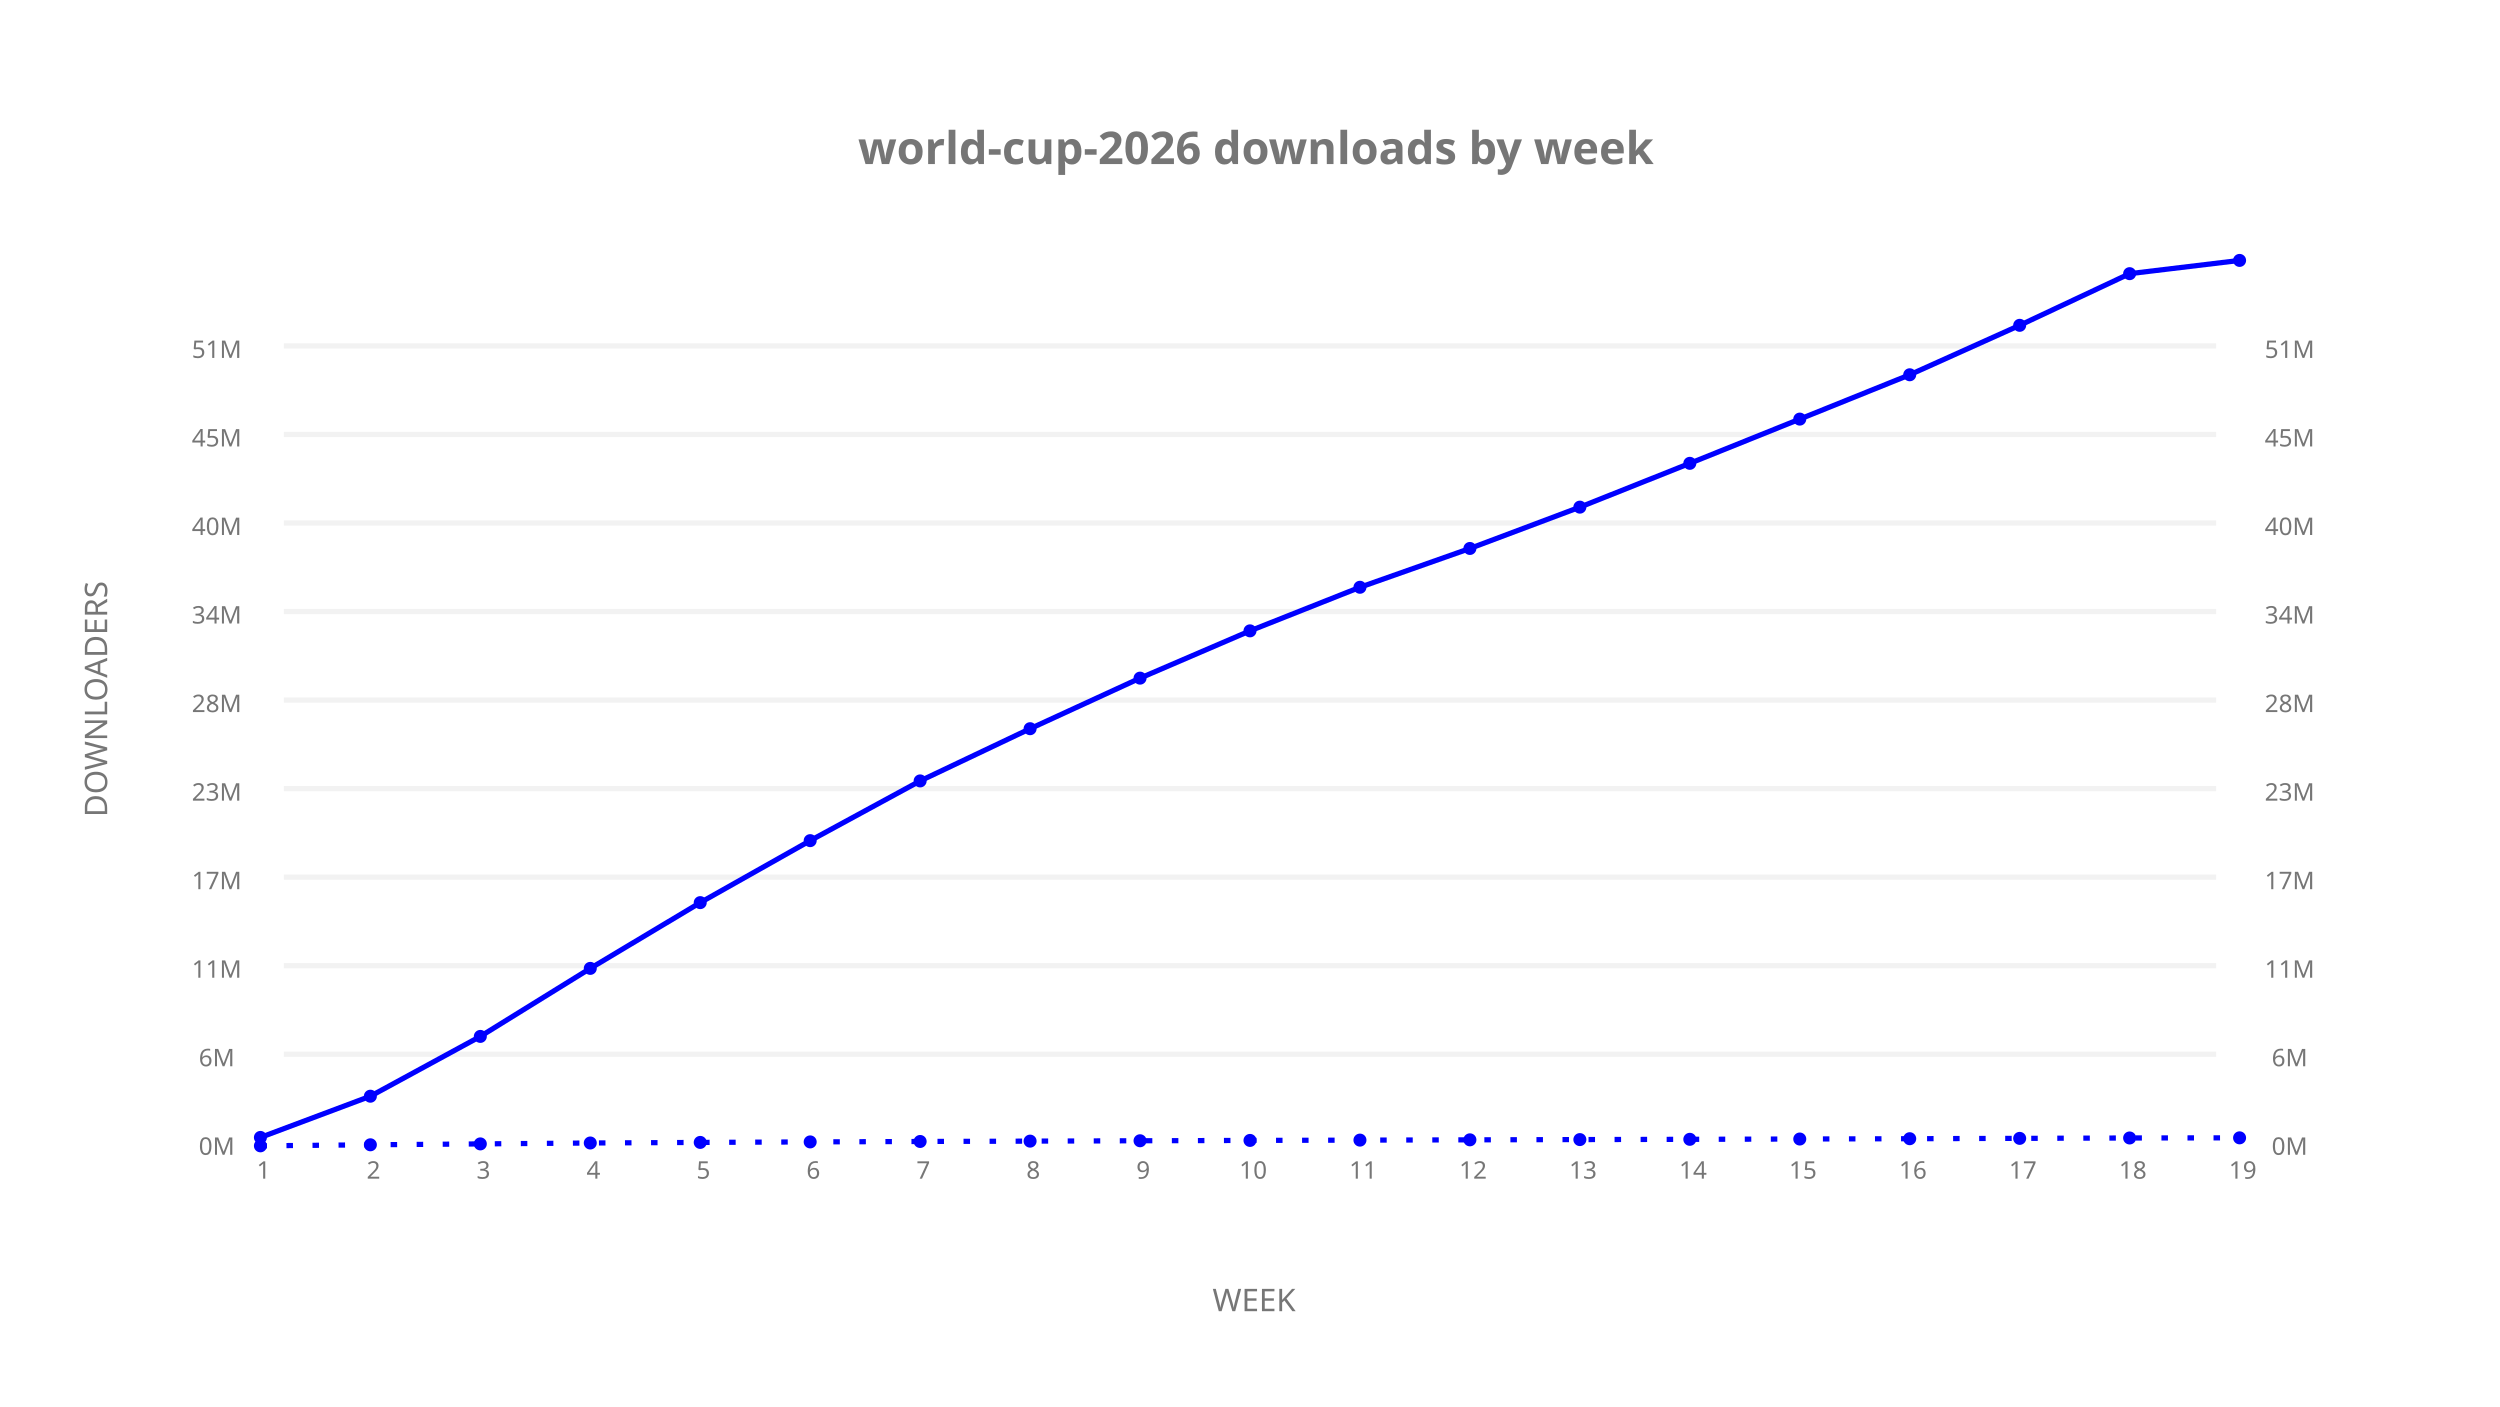
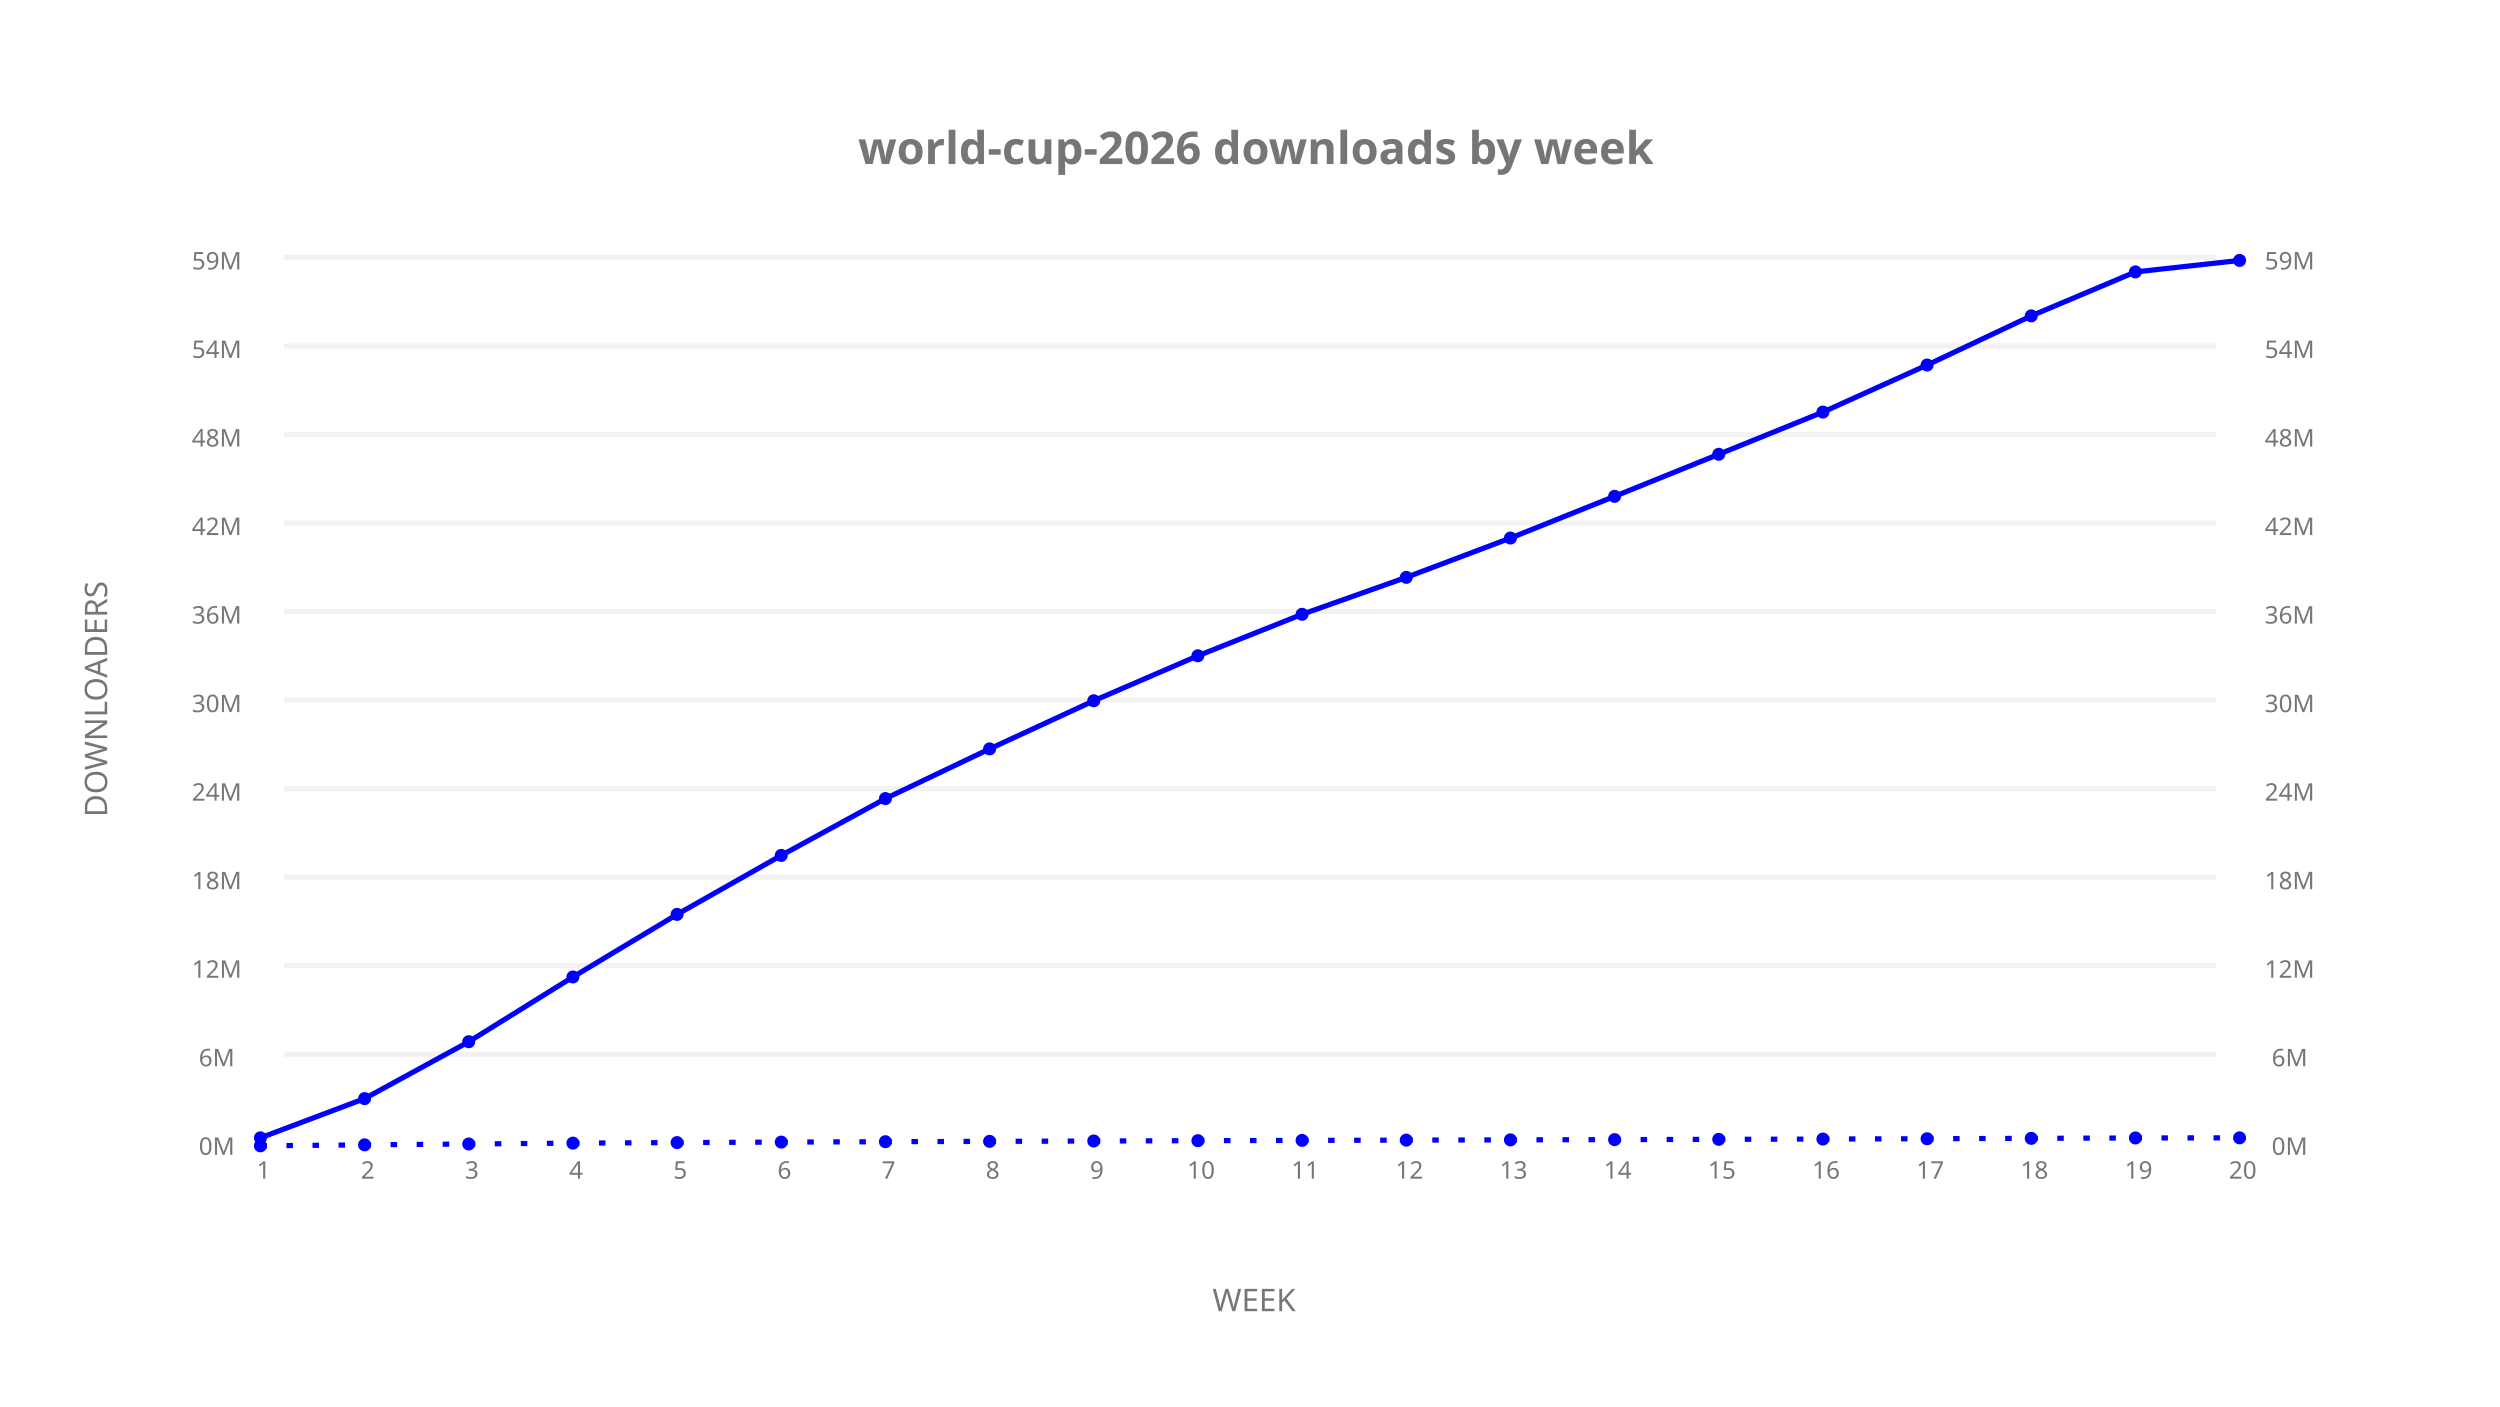
<svg xmlns="http://www.w3.org/2000/svg" xml:space="preserve" id="world-cup-2026-downloads-by-week-world-cup-2026-week" x="0px" y="0px" width="1920px" height="1080px" viewBox="0 0 1920 1080" enable-background="new 0 0 1920 1080" role="img">
  <g id="annotations">
    <text x="960" y="126" font-family="Atkinson Hyperlegible" font-size="26pt" text-anchor="middle" text-align="center" font-weight="600" font-style="normal" style="fill:rgb(118,118,118); fill-opacity:1; stroke:rgb(118,118,118); stroke-opacity:0; stroke-width:0.5"> world-cup-2026 downloads by week</text>
    <g id="axes-lines">
      <text x="960" y="1007" font-family="Atkinson Hyperlegible" font-size="18pt" text-anchor="middle" text-align="center" font-weight="500" font-style="normal" style="fill:rgb(118,118,118); fill-opacity:1; stroke:rgb(118,118,118); stroke-opacity:0; stroke-width:0.5"> WEEK</text>
      <text x="73" y="540" font-family="Atkinson Hyperlegible" font-size="18pt" text-anchor="middle" text-align="center" dominant-baseline="central" font-weight="500" font-style="normal" style="fill:rgb(118,118,118); fill-opacity:1; stroke:rgb(118,118,118); stroke-opacity:0; stroke-width:0.5" transform="rotate(-90,73,540)"> DOWNLOADERS</text>
    </g>
    <g id="tic-y-label-lines">
-       <line x1="218" y1="809.651" x2="1702" y2="809.651" style="fill:rgb(0,0,255); fill-opacity:0; stroke:rgb(242,242,242); stroke-opacity:1; stroke-width:4" />
-       <line x1="218" y1="741.651" x2="1702" y2="741.651" style="fill:rgb(0,0,255); fill-opacity:0; stroke:rgb(242,242,242); stroke-opacity:1; stroke-width:4" />
-       <line x1="218" y1="673.651" x2="1702" y2="673.651" style="fill:rgb(0,0,255); fill-opacity:0; stroke:rgb(242,242,242); stroke-opacity:1; stroke-width:4" />
-       <line x1="218" y1="605.651" x2="1702" y2="605.651" style="fill:rgb(0,0,255); fill-opacity:0; stroke:rgb(242,242,242); stroke-opacity:1; stroke-width:4" />
-       <line x1="218" y1="537.651" x2="1702" y2="537.651" style="fill:rgb(0,0,255); fill-opacity:0; stroke:rgb(242,242,242); stroke-opacity:1; stroke-width:4" />
-       <line x1="218" y1="469.651" x2="1702" y2="469.651" style="fill:rgb(0,0,255); fill-opacity:0; stroke:rgb(242,242,242); stroke-opacity:1; stroke-width:4" />
-       <line x1="218" y1="401.651" x2="1702" y2="401.651" style="fill:rgb(0,0,255); fill-opacity:0; stroke:rgb(242,242,242); stroke-opacity:1; stroke-width:4" />
-       <line x1="218" y1="333.651" x2="1702" y2="333.651" style="fill:rgb(0,0,255); fill-opacity:0; stroke:rgb(242,242,242); stroke-opacity:1; stroke-width:4" />
-       <line x1="218" y1="265.651" x2="1702" y2="265.651" style="fill:rgb(0,0,255); fill-opacity:0; stroke:rgb(242,242,242); stroke-opacity:1; stroke-width:4" />
+       <line x1="218" y1="809.668" x2="1702" y2="809.668" style="fill:rgb(0,0,255); fill-opacity:0; stroke:rgb(242,242,242); stroke-opacity:1; stroke-width:4" />
+       <line x1="218" y1="741.668" x2="1702" y2="741.668" style="fill:rgb(0,0,255); fill-opacity:0; stroke:rgb(242,242,242); stroke-opacity:1; stroke-width:4" />
+       <line x1="218" y1="673.668" x2="1702" y2="673.668" style="fill:rgb(0,0,255); fill-opacity:0; stroke:rgb(242,242,242); stroke-opacity:1; stroke-width:4" />
+       <line x1="218" y1="605.668" x2="1702" y2="605.668" style="fill:rgb(0,0,255); fill-opacity:0; stroke:rgb(242,242,242); stroke-opacity:1; stroke-width:4" />
+       <line x1="218" y1="537.668" x2="1702" y2="537.668" style="fill:rgb(0,0,255); fill-opacity:0; stroke:rgb(242,242,242); stroke-opacity:1; stroke-width:4" />
+       <line x1="218" y1="469.668" x2="1702" y2="469.668" style="fill:rgb(0,0,255); fill-opacity:0; stroke:rgb(242,242,242); stroke-opacity:1; stroke-width:4" />
+       <line x1="218" y1="401.668" x2="1702" y2="401.668" style="fill:rgb(0,0,255); fill-opacity:0; stroke:rgb(242,242,242); stroke-opacity:1; stroke-width:4" />
+       <line x1="218" y1="333.668" x2="1702" y2="333.668" style="fill:rgb(0,0,255); fill-opacity:0; stroke:rgb(242,242,242); stroke-opacity:1; stroke-width:4" />
+       <line x1="218" y1="265.668" x2="1702" y2="265.668" style="fill:rgb(0,0,255); fill-opacity:0; stroke:rgb(242,242,242); stroke-opacity:1; stroke-width:4" />
+       <line x1="218" y1="197.668" x2="1702" y2="197.668" style="fill:rgb(0,0,255); fill-opacity:0; stroke:rgb(242,242,242); stroke-opacity:1; stroke-width:4" />
    </g>
    <g id="tic-x-labels">
      <text x="200" y="898" font-family="Atkinson Hyperlegible" font-size="14pt" text-anchor="middle" text-align="center" dominant-baseline="central" font-weight="400" font-style="normal" style="fill:rgb(118,118,118); fill-opacity:1; stroke:rgb(118,118,118); stroke-opacity:0; stroke-width:0.5"> 1</text>
-       <text x="284.444" y="898" font-family="Atkinson Hyperlegible" font-size="14pt" text-anchor="middle" text-align="center" dominant-baseline="central" font-weight="400" font-style="normal" style="fill:rgb(118,118,118); fill-opacity:1; stroke:rgb(118,118,118); stroke-opacity:0; stroke-width:0.5"> 2</text>
-       <text x="368.889" y="898" font-family="Atkinson Hyperlegible" font-size="14pt" text-anchor="middle" text-align="center" dominant-baseline="central" font-weight="400" font-style="normal" style="fill:rgb(118,118,118); fill-opacity:1; stroke:rgb(118,118,118); stroke-opacity:0; stroke-width:0.5"> 3</text>
-       <text x="453.333" y="898" font-family="Atkinson Hyperlegible" font-size="14pt" text-anchor="middle" text-align="center" dominant-baseline="central" font-weight="400" font-style="normal" style="fill:rgb(118,118,118); fill-opacity:1; stroke:rgb(118,118,118); stroke-opacity:0; stroke-width:0.5"> 4</text>
-       <text x="537.778" y="898" font-family="Atkinson Hyperlegible" font-size="14pt" text-anchor="middle" text-align="center" dominant-baseline="central" font-weight="400" font-style="normal" style="fill:rgb(118,118,118); fill-opacity:1; stroke:rgb(118,118,118); stroke-opacity:0; stroke-width:0.5"> 5</text>
-       <text x="622.222" y="898" font-family="Atkinson Hyperlegible" font-size="14pt" text-anchor="middle" text-align="center" dominant-baseline="central" font-weight="400" font-style="normal" style="fill:rgb(118,118,118); fill-opacity:1; stroke:rgb(118,118,118); stroke-opacity:0; stroke-width:0.5"> 6</text>
-       <text x="706.667" y="898" font-family="Atkinson Hyperlegible" font-size="14pt" text-anchor="middle" text-align="center" dominant-baseline="central" font-weight="400" font-style="normal" style="fill:rgb(118,118,118); fill-opacity:1; stroke:rgb(118,118,118); stroke-opacity:0; stroke-width:0.5"> 7</text>
-       <text x="791.111" y="898" font-family="Atkinson Hyperlegible" font-size="14pt" text-anchor="middle" text-align="center" dominant-baseline="central" font-weight="400" font-style="normal" style="fill:rgb(118,118,118); fill-opacity:1; stroke:rgb(118,118,118); stroke-opacity:0; stroke-width:0.5"> 8</text>
-       <text x="875.556" y="898" font-family="Atkinson Hyperlegible" font-size="14pt" text-anchor="middle" text-align="center" dominant-baseline="central" font-weight="400" font-style="normal" style="fill:rgb(118,118,118); fill-opacity:1; stroke:rgb(118,118,118); stroke-opacity:0; stroke-width:0.5"> 9</text>
-       <text x="960" y="898" font-family="Atkinson Hyperlegible" font-size="14pt" text-anchor="middle" text-align="center" dominant-baseline="central" font-weight="400" font-style="normal" style="fill:rgb(118,118,118); fill-opacity:1; stroke:rgb(118,118,118); stroke-opacity:0; stroke-width:0.5"> 10</text>
-       <text x="1044.444" y="898" font-family="Atkinson Hyperlegible" font-size="14pt" text-anchor="middle" text-align="center" dominant-baseline="central" font-weight="400" font-style="normal" style="fill:rgb(118,118,118); fill-opacity:1; stroke:rgb(118,118,118); stroke-opacity:0; stroke-width:0.5"> 11</text>
-       <text x="1128.889" y="898" font-family="Atkinson Hyperlegible" font-size="14pt" text-anchor="middle" text-align="center" dominant-baseline="central" font-weight="400" font-style="normal" style="fill:rgb(118,118,118); fill-opacity:1; stroke:rgb(118,118,118); stroke-opacity:0; stroke-width:0.5"> 12</text>
-       <text x="1213.333" y="898" font-family="Atkinson Hyperlegible" font-size="14pt" text-anchor="middle" text-align="center" dominant-baseline="central" font-weight="400" font-style="normal" style="fill:rgb(118,118,118); fill-opacity:1; stroke:rgb(118,118,118); stroke-opacity:0; stroke-width:0.5"> 13</text>
-       <text x="1297.778" y="898" font-family="Atkinson Hyperlegible" font-size="14pt" text-anchor="middle" text-align="center" dominant-baseline="central" font-weight="400" font-style="normal" style="fill:rgb(118,118,118); fill-opacity:1; stroke:rgb(118,118,118); stroke-opacity:0; stroke-width:0.5"> 14</text>
-       <text x="1382.222" y="898" font-family="Atkinson Hyperlegible" font-size="14pt" text-anchor="middle" text-align="center" dominant-baseline="central" font-weight="400" font-style="normal" style="fill:rgb(118,118,118); fill-opacity:1; stroke:rgb(118,118,118); stroke-opacity:0; stroke-width:0.5"> 15</text>
-       <text x="1466.667" y="898" font-family="Atkinson Hyperlegible" font-size="14pt" text-anchor="middle" text-align="center" dominant-baseline="central" font-weight="400" font-style="normal" style="fill:rgb(118,118,118); fill-opacity:1; stroke:rgb(118,118,118); stroke-opacity:0; stroke-width:0.5"> 16</text>
-       <text x="1551.111" y="898" font-family="Atkinson Hyperlegible" font-size="14pt" text-anchor="middle" text-align="center" dominant-baseline="central" font-weight="400" font-style="normal" style="fill:rgb(118,118,118); fill-opacity:1; stroke:rgb(118,118,118); stroke-opacity:0; stroke-width:0.5"> 17</text>
-       <text x="1635.556" y="898" font-family="Atkinson Hyperlegible" font-size="14pt" text-anchor="middle" text-align="center" dominant-baseline="central" font-weight="400" font-style="normal" style="fill:rgb(118,118,118); fill-opacity:1; stroke:rgb(118,118,118); stroke-opacity:0; stroke-width:0.5"> 18</text>
-       <text x="1720" y="898" font-family="Atkinson Hyperlegible" font-size="14pt" text-anchor="middle" text-align="center" dominant-baseline="central" font-weight="400" font-style="normal" style="fill:rgb(118,118,118); fill-opacity:1; stroke:rgb(118,118,118); stroke-opacity:0; stroke-width:0.5"> 19</text>
+       <text x="280" y="898" font-family="Atkinson Hyperlegible" font-size="14pt" text-anchor="middle" text-align="center" dominant-baseline="central" font-weight="400" font-style="normal" style="fill:rgb(118,118,118); fill-opacity:1; stroke:rgb(118,118,118); stroke-opacity:0; stroke-width:0.5"> 2</text>
+       <text x="360" y="898" font-family="Atkinson Hyperlegible" font-size="14pt" text-anchor="middle" text-align="center" dominant-baseline="central" font-weight="400" font-style="normal" style="fill:rgb(118,118,118); fill-opacity:1; stroke:rgb(118,118,118); stroke-opacity:0; stroke-width:0.5"> 3</text>
+       <text x="440" y="898" font-family="Atkinson Hyperlegible" font-size="14pt" text-anchor="middle" text-align="center" dominant-baseline="central" font-weight="400" font-style="normal" style="fill:rgb(118,118,118); fill-opacity:1; stroke:rgb(118,118,118); stroke-opacity:0; stroke-width:0.5"> 4</text>
+       <text x="520" y="898" font-family="Atkinson Hyperlegible" font-size="14pt" text-anchor="middle" text-align="center" dominant-baseline="central" font-weight="400" font-style="normal" style="fill:rgb(118,118,118); fill-opacity:1; stroke:rgb(118,118,118); stroke-opacity:0; stroke-width:0.5"> 5</text>
+       <text x="600" y="898" font-family="Atkinson Hyperlegible" font-size="14pt" text-anchor="middle" text-align="center" dominant-baseline="central" font-weight="400" font-style="normal" style="fill:rgb(118,118,118); fill-opacity:1; stroke:rgb(118,118,118); stroke-opacity:0; stroke-width:0.5"> 6</text>
+       <text x="680" y="898" font-family="Atkinson Hyperlegible" font-size="14pt" text-anchor="middle" text-align="center" dominant-baseline="central" font-weight="400" font-style="normal" style="fill:rgb(118,118,118); fill-opacity:1; stroke:rgb(118,118,118); stroke-opacity:0; stroke-width:0.5"> 7</text>
+       <text x="760" y="898" font-family="Atkinson Hyperlegible" font-size="14pt" text-anchor="middle" text-align="center" dominant-baseline="central" font-weight="400" font-style="normal" style="fill:rgb(118,118,118); fill-opacity:1; stroke:rgb(118,118,118); stroke-opacity:0; stroke-width:0.5"> 8</text>
+       <text x="840" y="898" font-family="Atkinson Hyperlegible" font-size="14pt" text-anchor="middle" text-align="center" dominant-baseline="central" font-weight="400" font-style="normal" style="fill:rgb(118,118,118); fill-opacity:1; stroke:rgb(118,118,118); stroke-opacity:0; stroke-width:0.5"> 9</text>
+       <text x="920" y="898" font-family="Atkinson Hyperlegible" font-size="14pt" text-anchor="middle" text-align="center" dominant-baseline="central" font-weight="400" font-style="normal" style="fill:rgb(118,118,118); fill-opacity:1; stroke:rgb(118,118,118); stroke-opacity:0; stroke-width:0.5"> 10</text>
+       <text x="1000" y="898" font-family="Atkinson Hyperlegible" font-size="14pt" text-anchor="middle" text-align="center" dominant-baseline="central" font-weight="400" font-style="normal" style="fill:rgb(118,118,118); fill-opacity:1; stroke:rgb(118,118,118); stroke-opacity:0; stroke-width:0.5"> 11</text>
+       <text x="1080" y="898" font-family="Atkinson Hyperlegible" font-size="14pt" text-anchor="middle" text-align="center" dominant-baseline="central" font-weight="400" font-style="normal" style="fill:rgb(118,118,118); fill-opacity:1; stroke:rgb(118,118,118); stroke-opacity:0; stroke-width:0.5"> 12</text>
+       <text x="1160" y="898" font-family="Atkinson Hyperlegible" font-size="14pt" text-anchor="middle" text-align="center" dominant-baseline="central" font-weight="400" font-style="normal" style="fill:rgb(118,118,118); fill-opacity:1; stroke:rgb(118,118,118); stroke-opacity:0; stroke-width:0.5"> 13</text>
+       <text x="1240" y="898" font-family="Atkinson Hyperlegible" font-size="14pt" text-anchor="middle" text-align="center" dominant-baseline="central" font-weight="400" font-style="normal" style="fill:rgb(118,118,118); fill-opacity:1; stroke:rgb(118,118,118); stroke-opacity:0; stroke-width:0.5"> 14</text>
+       <text x="1320" y="898" font-family="Atkinson Hyperlegible" font-size="14pt" text-anchor="middle" text-align="center" dominant-baseline="central" font-weight="400" font-style="normal" style="fill:rgb(118,118,118); fill-opacity:1; stroke:rgb(118,118,118); stroke-opacity:0; stroke-width:0.5"> 15</text>
+       <text x="1400" y="898" font-family="Atkinson Hyperlegible" font-size="14pt" text-anchor="middle" text-align="center" dominant-baseline="central" font-weight="400" font-style="normal" style="fill:rgb(118,118,118); fill-opacity:1; stroke:rgb(118,118,118); stroke-opacity:0; stroke-width:0.5"> 16</text>
+       <text x="1480" y="898" font-family="Atkinson Hyperlegible" font-size="14pt" text-anchor="middle" text-align="center" dominant-baseline="central" font-weight="400" font-style="normal" style="fill:rgb(118,118,118); fill-opacity:1; stroke:rgb(118,118,118); stroke-opacity:0; stroke-width:0.5"> 17</text>
+       <text x="1560" y="898" font-family="Atkinson Hyperlegible" font-size="14pt" text-anchor="middle" text-align="center" dominant-baseline="central" font-weight="400" font-style="normal" style="fill:rgb(118,118,118); fill-opacity:1; stroke:rgb(118,118,118); stroke-opacity:0; stroke-width:0.5"> 18</text>
+       <text x="1640" y="898" font-family="Atkinson Hyperlegible" font-size="14pt" text-anchor="middle" text-align="center" dominant-baseline="central" font-weight="400" font-style="normal" style="fill:rgb(118,118,118); fill-opacity:1; stroke:rgb(118,118,118); stroke-opacity:0; stroke-width:0.5"> 19</text>
+       <text x="1720" y="898" font-family="Atkinson Hyperlegible" font-size="14pt" text-anchor="middle" text-align="center" dominant-baseline="central" font-weight="400" font-style="normal" style="fill:rgb(118,118,118); fill-opacity:1; stroke:rgb(118,118,118); stroke-opacity:0; stroke-width:0.5"> 20</text>
    </g>
    <g id="tic-y-labels">
-       <text x="164" y="879.651" font-family="Atkinson Hyperlegible" font-size="14pt" text-anchor="middle" text-align="center" dominant-baseline="central" font-weight="400" font-style="normal" style="fill:rgb(118,118,118); fill-opacity:1; stroke:rgb(118,118,118); stroke-opacity:0; stroke-width:0.5"> 0M</text>
-       <text x="1756" y="879.651" font-family="Atkinson Hyperlegible" font-size="14pt" text-anchor="middle" text-align="center" dominant-baseline="central" font-weight="400" font-style="normal" style="fill:rgb(118,118,118); fill-opacity:1; stroke:rgb(118,118,118); stroke-opacity:0; stroke-width:0.5"> 0M</text>
-       <text x="164" y="811.651" font-family="Atkinson Hyperlegible" font-size="14pt" text-anchor="middle" text-align="center" dominant-baseline="central" font-weight="400" font-style="normal" style="fill:rgb(118,118,118); fill-opacity:1; stroke:rgb(118,118,118); stroke-opacity:0; stroke-width:0.5"> 6M</text>
-       <text x="1756" y="811.651" font-family="Atkinson Hyperlegible" font-size="14pt" text-anchor="middle" text-align="center" dominant-baseline="central" font-weight="400" font-style="normal" style="fill:rgb(118,118,118); fill-opacity:1; stroke:rgb(118,118,118); stroke-opacity:0; stroke-width:0.5"> 6M</text>
-       <text x="164" y="743.651" font-family="Atkinson Hyperlegible" font-size="14pt" text-anchor="middle" text-align="center" dominant-baseline="central" font-weight="400" font-style="normal" style="fill:rgb(118,118,118); fill-opacity:1; stroke:rgb(118,118,118); stroke-opacity:0; stroke-width:0.5"> 11M</text>
-       <text x="1756" y="743.651" font-family="Atkinson Hyperlegible" font-size="14pt" text-anchor="middle" text-align="center" dominant-baseline="central" font-weight="400" font-style="normal" style="fill:rgb(118,118,118); fill-opacity:1; stroke:rgb(118,118,118); stroke-opacity:0; stroke-width:0.5"> 11M</text>
-       <text x="164" y="675.651" font-family="Atkinson Hyperlegible" font-size="14pt" text-anchor="middle" text-align="center" dominant-baseline="central" font-weight="400" font-style="normal" style="fill:rgb(118,118,118); fill-opacity:1; stroke:rgb(118,118,118); stroke-opacity:0; stroke-width:0.5"> 17M</text>
-       <text x="1756" y="675.651" font-family="Atkinson Hyperlegible" font-size="14pt" text-anchor="middle" text-align="center" dominant-baseline="central" font-weight="400" font-style="normal" style="fill:rgb(118,118,118); fill-opacity:1; stroke:rgb(118,118,118); stroke-opacity:0; stroke-width:0.5"> 17M</text>
-       <text x="164" y="607.651" font-family="Atkinson Hyperlegible" font-size="14pt" text-anchor="middle" text-align="center" dominant-baseline="central" font-weight="400" font-style="normal" style="fill:rgb(118,118,118); fill-opacity:1; stroke:rgb(118,118,118); stroke-opacity:0; stroke-width:0.5"> 23M</text>
-       <text x="1756" y="607.651" font-family="Atkinson Hyperlegible" font-size="14pt" text-anchor="middle" text-align="center" dominant-baseline="central" font-weight="400" font-style="normal" style="fill:rgb(118,118,118); fill-opacity:1; stroke:rgb(118,118,118); stroke-opacity:0; stroke-width:0.5"> 23M</text>
-       <text x="164" y="539.651" font-family="Atkinson Hyperlegible" font-size="14pt" text-anchor="middle" text-align="center" dominant-baseline="central" font-weight="400" font-style="normal" style="fill:rgb(118,118,118); fill-opacity:1; stroke:rgb(118,118,118); stroke-opacity:0; stroke-width:0.5"> 28M</text>
-       <text x="1756" y="539.651" font-family="Atkinson Hyperlegible" font-size="14pt" text-anchor="middle" text-align="center" dominant-baseline="central" font-weight="400" font-style="normal" style="fill:rgb(118,118,118); fill-opacity:1; stroke:rgb(118,118,118); stroke-opacity:0; stroke-width:0.5"> 28M</text>
-       <text x="164" y="471.651" font-family="Atkinson Hyperlegible" font-size="14pt" text-anchor="middle" text-align="center" dominant-baseline="central" font-weight="400" font-style="normal" style="fill:rgb(118,118,118); fill-opacity:1; stroke:rgb(118,118,118); stroke-opacity:0; stroke-width:0.5"> 34M</text>
-       <text x="1756" y="471.651" font-family="Atkinson Hyperlegible" font-size="14pt" text-anchor="middle" text-align="center" dominant-baseline="central" font-weight="400" font-style="normal" style="fill:rgb(118,118,118); fill-opacity:1; stroke:rgb(118,118,118); stroke-opacity:0; stroke-width:0.5"> 34M</text>
-       <text x="164" y="403.651" font-family="Atkinson Hyperlegible" font-size="14pt" text-anchor="middle" text-align="center" dominant-baseline="central" font-weight="400" font-style="normal" style="fill:rgb(118,118,118); fill-opacity:1; stroke:rgb(118,118,118); stroke-opacity:0; stroke-width:0.5"> 40M</text>
-       <text x="1756" y="403.651" font-family="Atkinson Hyperlegible" font-size="14pt" text-anchor="middle" text-align="center" dominant-baseline="central" font-weight="400" font-style="normal" style="fill:rgb(118,118,118); fill-opacity:1; stroke:rgb(118,118,118); stroke-opacity:0; stroke-width:0.5"> 40M</text>
-       <text x="164" y="335.651" font-family="Atkinson Hyperlegible" font-size="14pt" text-anchor="middle" text-align="center" dominant-baseline="central" font-weight="400" font-style="normal" style="fill:rgb(118,118,118); fill-opacity:1; stroke:rgb(118,118,118); stroke-opacity:0; stroke-width:0.5"> 45M</text>
-       <text x="1756" y="335.651" font-family="Atkinson Hyperlegible" font-size="14pt" text-anchor="middle" text-align="center" dominant-baseline="central" font-weight="400" font-style="normal" style="fill:rgb(118,118,118); fill-opacity:1; stroke:rgb(118,118,118); stroke-opacity:0; stroke-width:0.5"> 45M</text>
-       <text x="164" y="267.651" font-family="Atkinson Hyperlegible" font-size="14pt" text-anchor="middle" text-align="center" dominant-baseline="central" font-weight="400" font-style="normal" style="fill:rgb(118,118,118); fill-opacity:1; stroke:rgb(118,118,118); stroke-opacity:0; stroke-width:0.5"> 51M</text>
-       <text x="1756" y="267.651" font-family="Atkinson Hyperlegible" font-size="14pt" text-anchor="middle" text-align="center" dominant-baseline="central" font-weight="400" font-style="normal" style="fill:rgb(118,118,118); fill-opacity:1; stroke:rgb(118,118,118); stroke-opacity:0; stroke-width:0.5"> 51M</text>
+       <text x="164" y="879.668" font-family="Atkinson Hyperlegible" font-size="14pt" text-anchor="middle" text-align="center" dominant-baseline="central" font-weight="400" font-style="normal" style="fill:rgb(118,118,118); fill-opacity:1; stroke:rgb(118,118,118); stroke-opacity:0; stroke-width:0.5"> 0M</text>
+       <text x="1756" y="879.668" font-family="Atkinson Hyperlegible" font-size="14pt" text-anchor="middle" text-align="center" dominant-baseline="central" font-weight="400" font-style="normal" style="fill:rgb(118,118,118); fill-opacity:1; stroke:rgb(118,118,118); stroke-opacity:0; stroke-width:0.5"> 0M</text>
+       <text x="164" y="811.668" font-family="Atkinson Hyperlegible" font-size="14pt" text-anchor="middle" text-align="center" dominant-baseline="central" font-weight="400" font-style="normal" style="fill:rgb(118,118,118); fill-opacity:1; stroke:rgb(118,118,118); stroke-opacity:0; stroke-width:0.5"> 6M</text>
+       <text x="1756" y="811.668" font-family="Atkinson Hyperlegible" font-size="14pt" text-anchor="middle" text-align="center" dominant-baseline="central" font-weight="400" font-style="normal" style="fill:rgb(118,118,118); fill-opacity:1; stroke:rgb(118,118,118); stroke-opacity:0; stroke-width:0.5"> 6M</text>
+       <text x="164" y="743.668" font-family="Atkinson Hyperlegible" font-size="14pt" text-anchor="middle" text-align="center" dominant-baseline="central" font-weight="400" font-style="normal" style="fill:rgb(118,118,118); fill-opacity:1; stroke:rgb(118,118,118); stroke-opacity:0; stroke-width:0.5"> 12M</text>
+       <text x="1756" y="743.668" font-family="Atkinson Hyperlegible" font-size="14pt" text-anchor="middle" text-align="center" dominant-baseline="central" font-weight="400" font-style="normal" style="fill:rgb(118,118,118); fill-opacity:1; stroke:rgb(118,118,118); stroke-opacity:0; stroke-width:0.5"> 12M</text>
+       <text x="164" y="675.668" font-family="Atkinson Hyperlegible" font-size="14pt" text-anchor="middle" text-align="center" dominant-baseline="central" font-weight="400" font-style="normal" style="fill:rgb(118,118,118); fill-opacity:1; stroke:rgb(118,118,118); stroke-opacity:0; stroke-width:0.5"> 18M</text>
+       <text x="1756" y="675.668" font-family="Atkinson Hyperlegible" font-size="14pt" text-anchor="middle" text-align="center" dominant-baseline="central" font-weight="400" font-style="normal" style="fill:rgb(118,118,118); fill-opacity:1; stroke:rgb(118,118,118); stroke-opacity:0; stroke-width:0.5"> 18M</text>
+       <text x="164" y="607.668" font-family="Atkinson Hyperlegible" font-size="14pt" text-anchor="middle" text-align="center" dominant-baseline="central" font-weight="400" font-style="normal" style="fill:rgb(118,118,118); fill-opacity:1; stroke:rgb(118,118,118); stroke-opacity:0; stroke-width:0.5"> 24M</text>
+       <text x="1756" y="607.668" font-family="Atkinson Hyperlegible" font-size="14pt" text-anchor="middle" text-align="center" dominant-baseline="central" font-weight="400" font-style="normal" style="fill:rgb(118,118,118); fill-opacity:1; stroke:rgb(118,118,118); stroke-opacity:0; stroke-width:0.5"> 24M</text>
+       <text x="164" y="539.668" font-family="Atkinson Hyperlegible" font-size="14pt" text-anchor="middle" text-align="center" dominant-baseline="central" font-weight="400" font-style="normal" style="fill:rgb(118,118,118); fill-opacity:1; stroke:rgb(118,118,118); stroke-opacity:0; stroke-width:0.5"> 30M</text>
+       <text x="1756" y="539.668" font-family="Atkinson Hyperlegible" font-size="14pt" text-anchor="middle" text-align="center" dominant-baseline="central" font-weight="400" font-style="normal" style="fill:rgb(118,118,118); fill-opacity:1; stroke:rgb(118,118,118); stroke-opacity:0; stroke-width:0.5"> 30M</text>
+       <text x="164" y="471.668" font-family="Atkinson Hyperlegible" font-size="14pt" text-anchor="middle" text-align="center" dominant-baseline="central" font-weight="400" font-style="normal" style="fill:rgb(118,118,118); fill-opacity:1; stroke:rgb(118,118,118); stroke-opacity:0; stroke-width:0.5"> 36M</text>
+       <text x="1756" y="471.668" font-family="Atkinson Hyperlegible" font-size="14pt" text-anchor="middle" text-align="center" dominant-baseline="central" font-weight="400" font-style="normal" style="fill:rgb(118,118,118); fill-opacity:1; stroke:rgb(118,118,118); stroke-opacity:0; stroke-width:0.5"> 36M</text>
+       <text x="164" y="403.668" font-family="Atkinson Hyperlegible" font-size="14pt" text-anchor="middle" text-align="center" dominant-baseline="central" font-weight="400" font-style="normal" style="fill:rgb(118,118,118); fill-opacity:1; stroke:rgb(118,118,118); stroke-opacity:0; stroke-width:0.5"> 42M</text>
+       <text x="1756" y="403.668" font-family="Atkinson Hyperlegible" font-size="14pt" text-anchor="middle" text-align="center" dominant-baseline="central" font-weight="400" font-style="normal" style="fill:rgb(118,118,118); fill-opacity:1; stroke:rgb(118,118,118); stroke-opacity:0; stroke-width:0.5"> 42M</text>
+       <text x="164" y="335.668" font-family="Atkinson Hyperlegible" font-size="14pt" text-anchor="middle" text-align="center" dominant-baseline="central" font-weight="400" font-style="normal" style="fill:rgb(118,118,118); fill-opacity:1; stroke:rgb(118,118,118); stroke-opacity:0; stroke-width:0.5"> 48M</text>
+       <text x="1756" y="335.668" font-family="Atkinson Hyperlegible" font-size="14pt" text-anchor="middle" text-align="center" dominant-baseline="central" font-weight="400" font-style="normal" style="fill:rgb(118,118,118); fill-opacity:1; stroke:rgb(118,118,118); stroke-opacity:0; stroke-width:0.5"> 48M</text>
+       <text x="164" y="267.668" font-family="Atkinson Hyperlegible" font-size="14pt" text-anchor="middle" text-align="center" dominant-baseline="central" font-weight="400" font-style="normal" style="fill:rgb(118,118,118); fill-opacity:1; stroke:rgb(118,118,118); stroke-opacity:0; stroke-width:0.5"> 54M</text>
+       <text x="1756" y="267.668" font-family="Atkinson Hyperlegible" font-size="14pt" text-anchor="middle" text-align="center" dominant-baseline="central" font-weight="400" font-style="normal" style="fill:rgb(118,118,118); fill-opacity:1; stroke:rgb(118,118,118); stroke-opacity:0; stroke-width:0.5"> 54M</text>
+       <text x="164" y="199.668" font-family="Atkinson Hyperlegible" font-size="14pt" text-anchor="middle" text-align="center" dominant-baseline="central" font-weight="400" font-style="normal" style="fill:rgb(118,118,118); fill-opacity:1; stroke:rgb(118,118,118); stroke-opacity:0; stroke-width:0.5"> 59M</text>
+       <text x="1756" y="199.668" font-family="Atkinson Hyperlegible" font-size="14pt" text-anchor="middle" text-align="center" dominant-baseline="central" font-weight="400" font-style="normal" style="fill:rgb(118,118,118); fill-opacity:1; stroke:rgb(118,118,118); stroke-opacity:0; stroke-width:0.5"> 59M</text>
    </g>
  </g>
  <g id="polyline-world-cup-2026 downloads by week">
-     <polyline points="200,873.548 284.444,841.892 368.889,795.962 453.333,743.72 537.778,693.215 622.222,645.614 706.667,599.745 791.111,559.641 875.556,520.81 960,484.499 1044.44,451.026 1128.89,421.22 1213.33,389.488 1297.78,355.842 1382.22,321.874 1466.67,287.822 1551.11,249.849 1635.56,210.171 1720,200 " style="fill:rgb(0,0,255); fill-opacity:0; stroke:rgb(0,0,255); stroke-opacity:1; stroke-width:4" />
+     <polyline points="200,873.861 280,843.736 360,800.029 440,750.314 520,702.252 600,656.955 680,613.306 760,575.143 840,538.19 920,503.636 1000,471.782 1080,443.418 1160,413.222 1240,381.204 1320,348.88 1400,316.476 1480,280.34 1560,242.582 1640,208.821 1720,200 " style="fill:rgb(0,0,255); fill-opacity:0; stroke:rgb(0,0,255); stroke-opacity:1; stroke-width:4" />
  </g>
  <g id="markers-world-cup-2026 downloads by week">
-     <circle cx="200" cy="873.548" r="5" style="fill:rgb(0,0,255); fill-opacity:1; stroke:rgb(0,0,255); stroke-opacity:0; stroke-width:4">
+     <circle cx="200" cy="873.861" r="5" style="fill:rgb(0,0,255); fill-opacity:1; stroke:rgb(0,0,255); stroke-opacity:0; stroke-width:4">
</circle>
-     <circle cx="284.444" cy="841.892" r="5" style="fill:rgb(0,0,255); fill-opacity:1; stroke:rgb(0,0,255); stroke-opacity:0; stroke-width:4">
+     <circle cx="280" cy="843.736" r="5" style="fill:rgb(0,0,255); fill-opacity:1; stroke:rgb(0,0,255); stroke-opacity:0; stroke-width:4">
</circle>
-     <circle cx="368.889" cy="795.962" r="5" style="fill:rgb(0,0,255); fill-opacity:1; stroke:rgb(0,0,255); stroke-opacity:0; stroke-width:4">
+     <circle cx="360" cy="800.029" r="5" style="fill:rgb(0,0,255); fill-opacity:1; stroke:rgb(0,0,255); stroke-opacity:0; stroke-width:4">
</circle>
-     <circle cx="453.333" cy="743.72" r="5" style="fill:rgb(0,0,255); fill-opacity:1; stroke:rgb(0,0,255); stroke-opacity:0; stroke-width:4">
+     <circle cx="440" cy="750.314" r="5" style="fill:rgb(0,0,255); fill-opacity:1; stroke:rgb(0,0,255); stroke-opacity:0; stroke-width:4">
</circle>
-     <circle cx="537.778" cy="693.215" r="5" style="fill:rgb(0,0,255); fill-opacity:1; stroke:rgb(0,0,255); stroke-opacity:0; stroke-width:4">
+     <circle cx="520" cy="702.252" r="5" style="fill:rgb(0,0,255); fill-opacity:1; stroke:rgb(0,0,255); stroke-opacity:0; stroke-width:4">
</circle>
-     <circle cx="622.222" cy="645.614" r="5" style="fill:rgb(0,0,255); fill-opacity:1; stroke:rgb(0,0,255); stroke-opacity:0; stroke-width:4">
+     <circle cx="600" cy="656.955" r="5" style="fill:rgb(0,0,255); fill-opacity:1; stroke:rgb(0,0,255); stroke-opacity:0; stroke-width:4">
</circle>
-     <circle cx="706.667" cy="599.745" r="5" style="fill:rgb(0,0,255); fill-opacity:1; stroke:rgb(0,0,255); stroke-opacity:0; stroke-width:4">
+     <circle cx="680" cy="613.306" r="5" style="fill:rgb(0,0,255); fill-opacity:1; stroke:rgb(0,0,255); stroke-opacity:0; stroke-width:4">
</circle>
-     <circle cx="791.111" cy="559.641" r="5" style="fill:rgb(0,0,255); fill-opacity:1; stroke:rgb(0,0,255); stroke-opacity:0; stroke-width:4">
+     <circle cx="760" cy="575.143" r="5" style="fill:rgb(0,0,255); fill-opacity:1; stroke:rgb(0,0,255); stroke-opacity:0; stroke-width:4">
</circle>
-     <circle cx="875.556" cy="520.81" r="5" style="fill:rgb(0,0,255); fill-opacity:1; stroke:rgb(0,0,255); stroke-opacity:0; stroke-width:4">
+     <circle cx="840" cy="538.19" r="5" style="fill:rgb(0,0,255); fill-opacity:1; stroke:rgb(0,0,255); stroke-opacity:0; stroke-width:4">
</circle>
-     <circle cx="960" cy="484.499" r="5" style="fill:rgb(0,0,255); fill-opacity:1; stroke:rgb(0,0,255); stroke-opacity:0; stroke-width:4">
+     <circle cx="920" cy="503.636" r="5" style="fill:rgb(0,0,255); fill-opacity:1; stroke:rgb(0,0,255); stroke-opacity:0; stroke-width:4">
</circle>
-     <circle cx="1044.444" cy="451.026" r="5" style="fill:rgb(0,0,255); fill-opacity:1; stroke:rgb(0,0,255); stroke-opacity:0; stroke-width:4">
+     <circle cx="1000" cy="471.782" r="5" style="fill:rgb(0,0,255); fill-opacity:1; stroke:rgb(0,0,255); stroke-opacity:0; stroke-width:4">
</circle>
-     <circle cx="1128.889" cy="421.22" r="5" style="fill:rgb(0,0,255); fill-opacity:1; stroke:rgb(0,0,255); stroke-opacity:0; stroke-width:4">
+     <circle cx="1080" cy="443.418" r="5" style="fill:rgb(0,0,255); fill-opacity:1; stroke:rgb(0,0,255); stroke-opacity:0; stroke-width:4">
</circle>
-     <circle cx="1213.333" cy="389.488" r="5" style="fill:rgb(0,0,255); fill-opacity:1; stroke:rgb(0,0,255); stroke-opacity:0; stroke-width:4">
+     <circle cx="1160" cy="413.222" r="5" style="fill:rgb(0,0,255); fill-opacity:1; stroke:rgb(0,0,255); stroke-opacity:0; stroke-width:4">
</circle>
-     <circle cx="1297.778" cy="355.842" r="5" style="fill:rgb(0,0,255); fill-opacity:1; stroke:rgb(0,0,255); stroke-opacity:0; stroke-width:4">
+     <circle cx="1240" cy="381.204" r="5" style="fill:rgb(0,0,255); fill-opacity:1; stroke:rgb(0,0,255); stroke-opacity:0; stroke-width:4">
</circle>
-     <circle cx="1382.222" cy="321.874" r="5" style="fill:rgb(0,0,255); fill-opacity:1; stroke:rgb(0,0,255); stroke-opacity:0; stroke-width:4">
+     <circle cx="1320" cy="348.88" r="5" style="fill:rgb(0,0,255); fill-opacity:1; stroke:rgb(0,0,255); stroke-opacity:0; stroke-width:4">
</circle>
-     <circle cx="1466.667" cy="287.822" r="5" style="fill:rgb(0,0,255); fill-opacity:1; stroke:rgb(0,0,255); stroke-opacity:0; stroke-width:4">
+     <circle cx="1400" cy="316.476" r="5" style="fill:rgb(0,0,255); fill-opacity:1; stroke:rgb(0,0,255); stroke-opacity:0; stroke-width:4">
</circle>
-     <circle cx="1551.111" cy="249.849" r="5" style="fill:rgb(0,0,255); fill-opacity:1; stroke:rgb(0,0,255); stroke-opacity:0; stroke-width:4">
+     <circle cx="1480" cy="280.34" r="5" style="fill:rgb(0,0,255); fill-opacity:1; stroke:rgb(0,0,255); stroke-opacity:0; stroke-width:4">
</circle>
-     <circle cx="1635.556" cy="210.171" r="5" style="fill:rgb(0,0,255); fill-opacity:1; stroke:rgb(0,0,255); stroke-opacity:0; stroke-width:4">
+     <circle cx="1560" cy="242.582" r="5" style="fill:rgb(0,0,255); fill-opacity:1; stroke:rgb(0,0,255); stroke-opacity:0; stroke-width:4">
+ </circle>
+     <circle cx="1640" cy="208.821" r="5" style="fill:rgb(0,0,255); fill-opacity:1; stroke:rgb(0,0,255); stroke-opacity:0; stroke-width:4">
</circle>
    <circle cx="1720" cy="200" r="5" style="fill:rgb(0,0,255); fill-opacity:1; stroke:rgb(0,0,255); stroke-opacity:0; stroke-width:4">
</circle>
  </g>
  <g id="polyline-world-cup-2026 downloads by week uploaders">
-     <polyline points="200,880 284.444,879.2 368.889,878.516 453.333,877.822 537.778,877.371 622.222,876.991 706.667,876.655 791.111,876.39 875.556,876.104 960,875.846 1044.44,875.606 1128.89,875.391 1213.33,875.204 1297.78,874.998 1382.22,874.77 1466.67,874.527 1551.11,874.27 1635.56,873.965 1720,873.861 " stroke-dasharray="5 15" style="fill:rgb(0,0,255); fill-opacity:0; stroke:rgb(0,0,255); stroke-opacity:1; stroke-width:4" />
+     <polyline points="200,880 280,879.239 360,878.588 440,877.927 520,877.498 600,877.137 680,876.817 760,876.565 840,876.293 920,876.047 1000,875.818 1080,875.614 1160,875.436 1240,875.24 1320,875.023 1400,874.792 1480,874.547 1560,874.257 1640,873.954 1720,873.866 " stroke-dasharray="5 15" style="fill:rgb(0,0,255); fill-opacity:0; stroke:rgb(0,0,255); stroke-opacity:1; stroke-width:4" />
  </g>
  <g id="markers-world-cup-2026 downloads by week uploaders">
    <circle cx="200" cy="880" r="5" style="fill:rgb(0,0,255); fill-opacity:1; stroke:rgb(0,0,255); stroke-opacity:0; stroke-width:4">
</circle>
-     <circle cx="284.444" cy="879.2" r="5" style="fill:rgb(0,0,255); fill-opacity:1; stroke:rgb(0,0,255); stroke-opacity:0; stroke-width:4">
+     <circle cx="280" cy="879.239" r="5" style="fill:rgb(0,0,255); fill-opacity:1; stroke:rgb(0,0,255); stroke-opacity:0; stroke-width:4">
</circle>
-     <circle cx="368.889" cy="878.516" r="5" style="fill:rgb(0,0,255); fill-opacity:1; stroke:rgb(0,0,255); stroke-opacity:0; stroke-width:4">
+     <circle cx="360" cy="878.588" r="5" style="fill:rgb(0,0,255); fill-opacity:1; stroke:rgb(0,0,255); stroke-opacity:0; stroke-width:4">
</circle>
-     <circle cx="453.333" cy="877.822" r="5" style="fill:rgb(0,0,255); fill-opacity:1; stroke:rgb(0,0,255); stroke-opacity:0; stroke-width:4">
+     <circle cx="440" cy="877.927" r="5" style="fill:rgb(0,0,255); fill-opacity:1; stroke:rgb(0,0,255); stroke-opacity:0; stroke-width:4">
</circle>
-     <circle cx="537.778" cy="877.371" r="5" style="fill:rgb(0,0,255); fill-opacity:1; stroke:rgb(0,0,255); stroke-opacity:0; stroke-width:4">
+     <circle cx="520" cy="877.498" r="5" style="fill:rgb(0,0,255); fill-opacity:1; stroke:rgb(0,0,255); stroke-opacity:0; stroke-width:4">
</circle>
-     <circle cx="622.222" cy="876.991" r="5" style="fill:rgb(0,0,255); fill-opacity:1; stroke:rgb(0,0,255); stroke-opacity:0; stroke-width:4">
+     <circle cx="600" cy="877.137" r="5" style="fill:rgb(0,0,255); fill-opacity:1; stroke:rgb(0,0,255); stroke-opacity:0; stroke-width:4">
</circle>
-     <circle cx="706.667" cy="876.655" r="5" style="fill:rgb(0,0,255); fill-opacity:1; stroke:rgb(0,0,255); stroke-opacity:0; stroke-width:4">
+     <circle cx="680" cy="876.817" r="5" style="fill:rgb(0,0,255); fill-opacity:1; stroke:rgb(0,0,255); stroke-opacity:0; stroke-width:4">
</circle>
-     <circle cx="791.111" cy="876.39" r="5" style="fill:rgb(0,0,255); fill-opacity:1; stroke:rgb(0,0,255); stroke-opacity:0; stroke-width:4">
+     <circle cx="760" cy="876.565" r="5" style="fill:rgb(0,0,255); fill-opacity:1; stroke:rgb(0,0,255); stroke-opacity:0; stroke-width:4">
</circle>
-     <circle cx="875.556" cy="876.104" r="5" style="fill:rgb(0,0,255); fill-opacity:1; stroke:rgb(0,0,255); stroke-opacity:0; stroke-width:4">
+     <circle cx="840" cy="876.293" r="5" style="fill:rgb(0,0,255); fill-opacity:1; stroke:rgb(0,0,255); stroke-opacity:0; stroke-width:4">
</circle>
-     <circle cx="960" cy="875.846" r="5" style="fill:rgb(0,0,255); fill-opacity:1; stroke:rgb(0,0,255); stroke-opacity:0; stroke-width:4">
+     <circle cx="920" cy="876.047" r="5" style="fill:rgb(0,0,255); fill-opacity:1; stroke:rgb(0,0,255); stroke-opacity:0; stroke-width:4">
</circle>
-     <circle cx="1044.444" cy="875.606" r="5" style="fill:rgb(0,0,255); fill-opacity:1; stroke:rgb(0,0,255); stroke-opacity:0; stroke-width:4">
+     <circle cx="1000" cy="875.818" r="5" style="fill:rgb(0,0,255); fill-opacity:1; stroke:rgb(0,0,255); stroke-opacity:0; stroke-width:4">
</circle>
-     <circle cx="1128.889" cy="875.391" r="5" style="fill:rgb(0,0,255); fill-opacity:1; stroke:rgb(0,0,255); stroke-opacity:0; stroke-width:4">
+     <circle cx="1080" cy="875.614" r="5" style="fill:rgb(0,0,255); fill-opacity:1; stroke:rgb(0,0,255); stroke-opacity:0; stroke-width:4">
</circle>
-     <circle cx="1213.333" cy="875.204" r="5" style="fill:rgb(0,0,255); fill-opacity:1; stroke:rgb(0,0,255); stroke-opacity:0; stroke-width:4">
+     <circle cx="1160" cy="875.436" r="5" style="fill:rgb(0,0,255); fill-opacity:1; stroke:rgb(0,0,255); stroke-opacity:0; stroke-width:4">
</circle>
-     <circle cx="1297.778" cy="874.998" r="5" style="fill:rgb(0,0,255); fill-opacity:1; stroke:rgb(0,0,255); stroke-opacity:0; stroke-width:4">
+     <circle cx="1240" cy="875.24" r="5" style="fill:rgb(0,0,255); fill-opacity:1; stroke:rgb(0,0,255); stroke-opacity:0; stroke-width:4">
</circle>
-     <circle cx="1382.222" cy="874.77" r="5" style="fill:rgb(0,0,255); fill-opacity:1; stroke:rgb(0,0,255); stroke-opacity:0; stroke-width:4">
+     <circle cx="1320" cy="875.023" r="5" style="fill:rgb(0,0,255); fill-opacity:1; stroke:rgb(0,0,255); stroke-opacity:0; stroke-width:4">
</circle>
-     <circle cx="1466.667" cy="874.527" r="5" style="fill:rgb(0,0,255); fill-opacity:1; stroke:rgb(0,0,255); stroke-opacity:0; stroke-width:4">
+     <circle cx="1400" cy="874.792" r="5" style="fill:rgb(0,0,255); fill-opacity:1; stroke:rgb(0,0,255); stroke-opacity:0; stroke-width:4">
</circle>
-     <circle cx="1551.111" cy="874.27" r="5" style="fill:rgb(0,0,255); fill-opacity:1; stroke:rgb(0,0,255); stroke-opacity:0; stroke-width:4">
+     <circle cx="1480" cy="874.547" r="5" style="fill:rgb(0,0,255); fill-opacity:1; stroke:rgb(0,0,255); stroke-opacity:0; stroke-width:4">
</circle>
-     <circle cx="1635.556" cy="873.965" r="5" style="fill:rgb(0,0,255); fill-opacity:1; stroke:rgb(0,0,255); stroke-opacity:0; stroke-width:4">
+     <circle cx="1560" cy="874.257" r="5" style="fill:rgb(0,0,255); fill-opacity:1; stroke:rgb(0,0,255); stroke-opacity:0; stroke-width:4">
</circle>
-     <circle cx="1720" cy="873.861" r="5" style="fill:rgb(0,0,255); fill-opacity:1; stroke:rgb(0,0,255); stroke-opacity:0; stroke-width:4">
+     <circle cx="1640" cy="873.954" r="5" style="fill:rgb(0,0,255); fill-opacity:1; stroke:rgb(0,0,255); stroke-opacity:0; stroke-width:4">
+ </circle>
+     <circle cx="1720" cy="873.866" r="5" style="fill:rgb(0,0,255); fill-opacity:1; stroke:rgb(0,0,255); stroke-opacity:0; stroke-width:4">
</circle>
  </g>
</svg>
